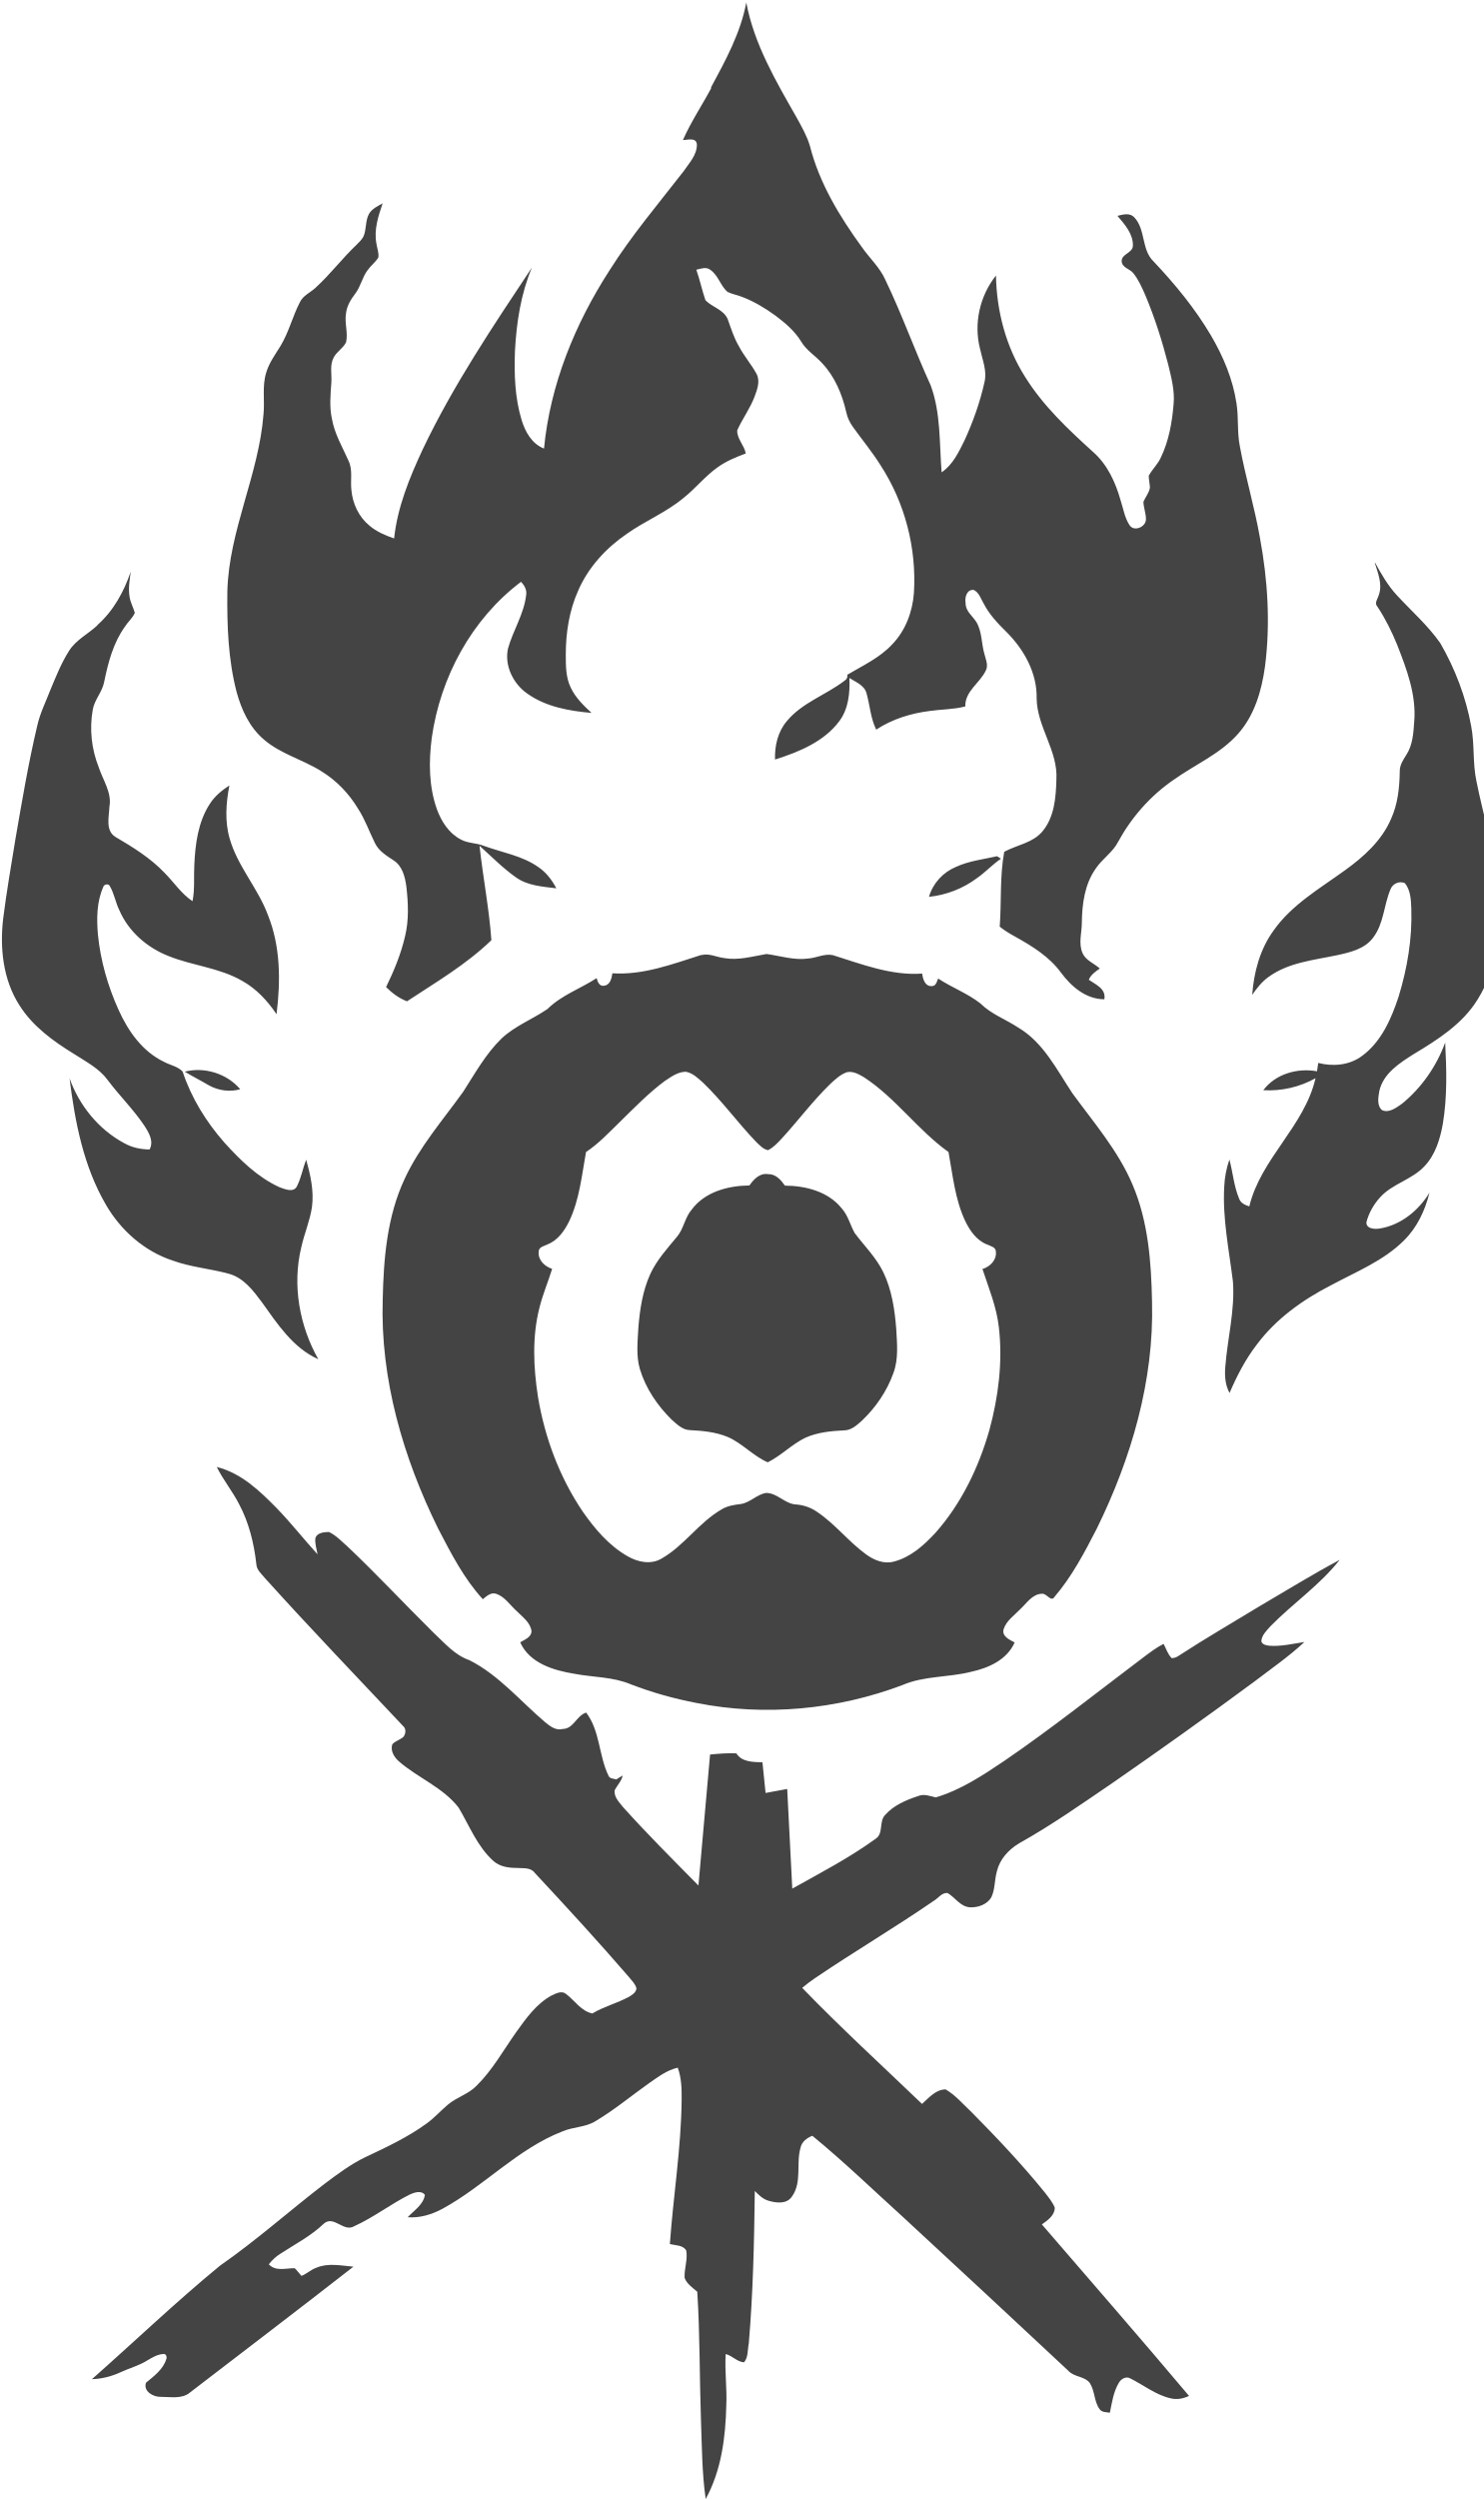
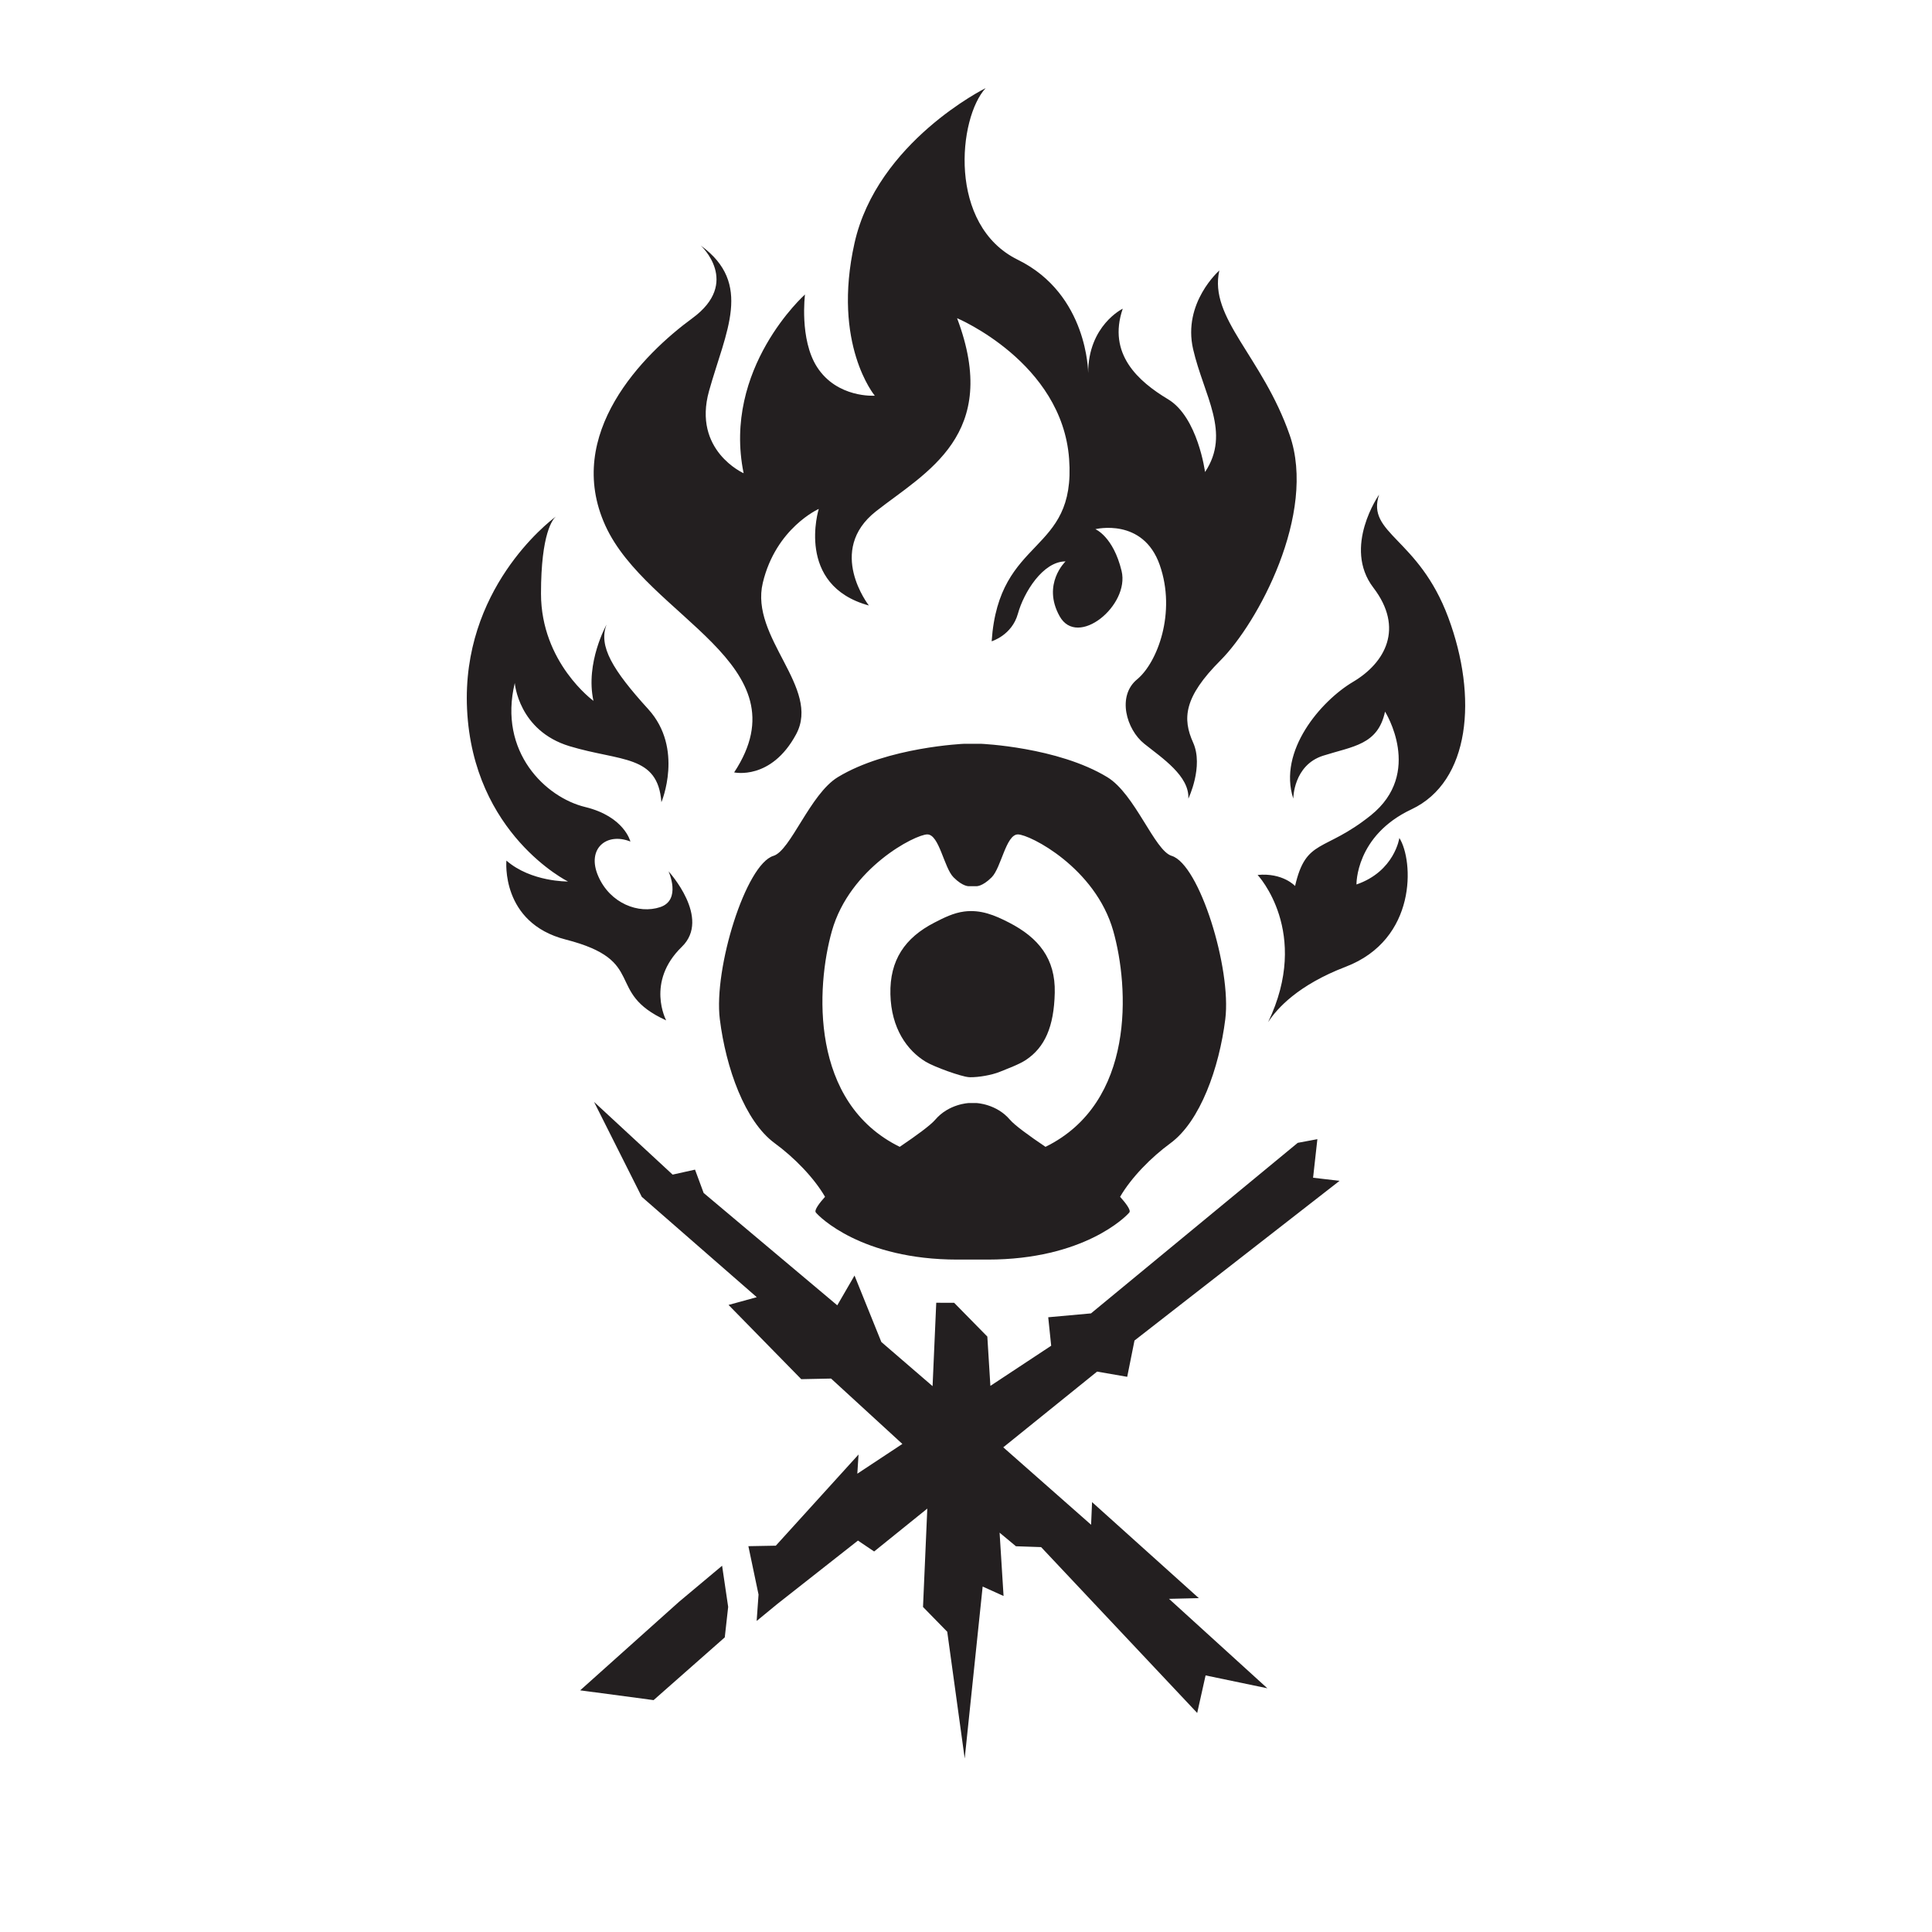
- <svg xmlns="http://www.w3.org/2000/svg" version="1.1" width="19" height="32" viewBox="0 0 19 32">
-   <path fill="#444" d="M9.106 1.121c0.187-0.346 0.38-0.699 0.453-1.089 0.1 0.535 0.381 1.010 0.647 1.477 0.064 0.117 0.132 0.235 0.169 0.364 0.121 0.475 0.381 0.902 0.667 1.295 0.098 0.14 0.228 0.257 0.298 0.415 0.213 0.442 0.377 0.906 0.581 1.352 0.131 0.355 0.11 0.741 0.14 1.113 0.143-0.097 0.218-0.257 0.292-0.406 0.11-0.24 0.2-0.491 0.257-0.749 0.035-0.145-0.027-0.286-0.057-0.426-0.083-0.324-0.004-0.677 0.204-0.939 0.008 0.456 0.128 0.913 0.374 1.299 0.23 0.37 0.551 0.671 0.872 0.962 0.184 0.162 0.287 0.392 0.352 0.623 0.034 0.105 0.051 0.219 0.113 0.313 0.058 0.088 0.207 0.023 0.21-0.072 0.002-0.077-0.031-0.151-0.032-0.228 0.025-0.061 0.073-0.114 0.083-0.181-0.002-0.051-0.015-0.101-0.015-0.152 0.044-0.083 0.117-0.148 0.155-0.234 0.102-0.212 0.144-0.448 0.163-0.681 0.017-0.173-0.029-0.343-0.069-0.51-0.078-0.302-0.172-0.6-0.293-0.887-0.043-0.097-0.086-0.197-0.153-0.281-0.044-0.057-0.143-0.069-0.15-0.151-0.005-0.099 0.142-0.106 0.144-0.202 0.004-0.152-0.106-0.273-0.198-0.382 0.069-0.017 0.155-0.042 0.213 0.016 0.151 0.156 0.091 0.416 0.249 0.567 0.275 0.291 0.531 0.602 0.735 0.947 0.158 0.269 0.282 0.563 0.328 0.873 0.029 0.182 0.006 0.368 0.043 0.549 0.072 0.393 0.188 0.776 0.257 1.17 0.101 0.542 0.135 1.1 0.065 1.648-0.043 0.311-0.135 0.63-0.35 0.868-0.227 0.254-0.548 0.389-0.821 0.584-0.296 0.203-0.539 0.479-0.71 0.793-0.069 0.136-0.206 0.219-0.289 0.346-0.14 0.199-0.173 0.45-0.176 0.687 0 0.131-0.046 0.268 0.009 0.393 0.042 0.095 0.148 0.13 0.221 0.197-0.056 0.039-0.114 0.079-0.141 0.144 0.089 0.062 0.224 0.115 0.199 0.25-0.236-0.001-0.423-0.163-0.555-0.341-0.149-0.204-0.368-0.339-0.585-0.46-0.070-0.038-0.138-0.079-0.2-0.129 0.024-0.319-0.001-0.642 0.058-0.959 0.161-0.087 0.361-0.112 0.486-0.257 0.156-0.183 0.176-0.437 0.182-0.667 0.023-0.369-0.249-0.675-0.253-1.041 0.007-0.324-0.162-0.626-0.387-0.85-0.112-0.11-0.222-0.226-0.293-0.367-0.036-0.059-0.057-0.137-0.124-0.17-0.090-0.014-0.12 0.098-0.106 0.166-0.003 0.104 0.088 0.165 0.138 0.244 0.074 0.124 0.063 0.274 0.103 0.409 0.016 0.068 0.053 0.141 0.019 0.21-0.075 0.162-0.269 0.265-0.264 0.462-0.149 0.039-0.304 0.036-0.455 0.058-0.242 0.030-0.481 0.104-0.686 0.239-0.072-0.145-0.080-0.309-0.123-0.462-0.026-0.106-0.138-0.146-0.22-0.199 0.007 0.191-0.011 0.395-0.13 0.553-0.197 0.264-0.518 0.394-0.823 0.491-0.006-0.175 0.036-0.358 0.153-0.494 0.196-0.236 0.5-0.333 0.738-0.516 0.028-0.017 0.041-0.044 0.035-0.076 0.198-0.117 0.413-0.216 0.572-0.386 0.172-0.176 0.263-0.418 0.281-0.66 0.036-0.572-0.114-1.155-0.428-1.637-0.106-0.17-0.234-0.324-0.351-0.487-0.041-0.057-0.073-0.121-0.087-0.19-0.053-0.231-0.147-0.459-0.313-0.633-0.086-0.094-0.2-0.162-0.265-0.273-0.082-0.135-0.204-0.238-0.329-0.332-0.132-0.096-0.274-0.182-0.427-0.24-0.062-0.025-0.13-0.035-0.189-0.065-0.091-0.081-0.118-0.215-0.222-0.284-0.053-0.039-0.119-0.012-0.176 0.001 0.045 0.129 0.073 0.263 0.117 0.391 0.086 0.089 0.234 0.119 0.285 0.242 0.042 0.117 0.079 0.238 0.143 0.346 0.065 0.125 0.159 0.231 0.226 0.354 0.050 0.093 0.009 0.2-0.025 0.292-0.057 0.152-0.156 0.283-0.222 0.431-0.006 0.108 0.091 0.191 0.109 0.297-0.125 0.046-0.251 0.098-0.359 0.176-0.163 0.115-0.287 0.275-0.443 0.397-0.22 0.183-0.488 0.29-0.72 0.455-0.268 0.182-0.495 0.43-0.624 0.727-0.115 0.256-0.159 0.539-0.159 0.818-0 0.144-0.001 0.296 0.065 0.428 0.060 0.127 0.163 0.226 0.265 0.321-0.287-0.025-0.586-0.078-0.824-0.248-0.18-0.126-0.293-0.356-0.247-0.574 0.064-0.233 0.206-0.444 0.233-0.687 0.012-0.066-0.022-0.124-0.065-0.17-0.634 0.477-1.035 1.224-1.144 2-0.039 0.303-0.038 0.62 0.066 0.912 0.057 0.156 0.153 0.308 0.305 0.387 0.090 0.051 0.199 0.043 0.293 0.081 0.236 0.087 0.495 0.126 0.704 0.275 0.099 0.067 0.173 0.165 0.228 0.27-0.177-0.022-0.368-0.033-0.517-0.14-0.169-0.119-0.314-0.267-0.467-0.405 0.044 0.404 0.123 0.804 0.152 1.209-0.321 0.311-0.71 0.538-1.081 0.783-0.103-0.039-0.191-0.106-0.268-0.182 0.101-0.208 0.191-0.424 0.243-0.65 0.051-0.208 0.041-0.426 0.017-0.637-0.017-0.124-0.051-0.265-0.164-0.336-0.091-0.060-0.189-0.119-0.238-0.22-0.073-0.147-0.127-0.304-0.217-0.442-0.116-0.193-0.276-0.36-0.468-0.478-0.238-0.151-0.524-0.221-0.74-0.409-0.181-0.154-0.284-0.377-0.346-0.602-0.111-0.422-0.125-0.862-0.12-1.295 0.020-0.779 0.403-1.491 0.463-2.265 0.018-0.178-0.020-0.362 0.035-0.535 0.036-0.124 0.114-0.229 0.181-0.338 0.108-0.176 0.155-0.38 0.25-0.563 0.040-0.086 0.134-0.123 0.2-0.185 0.187-0.17 0.34-0.374 0.523-0.548 0.034-0.034 0.070-0.067 0.092-0.11 0.039-0.091 0.022-0.198 0.069-0.286 0.037-0.067 0.111-0.101 0.176-0.137-0.056 0.164-0.113 0.338-0.080 0.513 0.008 0.060 0.034 0.119 0.025 0.18-0.037 0.061-0.096 0.104-0.137 0.162-0.070 0.091-0.088 0.209-0.158 0.3-0.057 0.075-0.109 0.158-0.119 0.254-0.021 0.123 0.028 0.247 0.001 0.369-0.037 0.077-0.12 0.12-0.159 0.196-0.054 0.099-0.022 0.216-0.030 0.323-0.011 0.153-0.026 0.309 0.007 0.46 0.033 0.193 0.135 0.363 0.213 0.539 0.057 0.118 0.022 0.251 0.037 0.376 0.015 0.172 0.094 0.341 0.228 0.452 0.092 0.080 0.205 0.127 0.319 0.167 0.042-0.399 0.196-0.775 0.364-1.136 0.39-0.821 0.899-1.577 1.401-2.333-0.142 0.338-0.198 0.705-0.217 1.068-0.011 0.296-0.002 0.598 0.085 0.884 0.046 0.151 0.131 0.305 0.287 0.366 0.078-0.817 0.396-1.596 0.839-2.282 0.282-0.447 0.625-0.852 0.949-1.269 0.071-0.105 0.173-0.21 0.17-0.344-0.008-0.093-0.118-0.057-0.179-0.055 0.102-0.233 0.246-0.446 0.365-0.67zM17.61 7.209c0.039 0.13 0.099 0.27 0.052 0.406-0.013 0.051-0.064 0.106-0.018 0.155 0.101 0.152 0.182 0.317 0.251 0.485 0.123 0.314 0.249 0.645 0.219 0.988-0.010 0.144-0.019 0.298-0.101 0.423-0.041 0.065-0.086 0.133-0.084 0.213-0.003 0.207-0.025 0.417-0.112 0.608-0.119 0.277-0.35 0.485-0.591 0.658-0.322 0.233-0.68 0.439-0.913 0.77-0.174 0.239-0.253 0.533-0.274 0.825 0.058-0.085 0.123-0.168 0.208-0.229 0.255-0.187 0.58-0.216 0.881-0.28 0.166-0.036 0.351-0.079 0.458-0.222 0.139-0.179 0.138-0.416 0.223-0.618 0.026-0.074 0.112-0.115 0.186-0.082 0.073 0.091 0.078 0.214 0.082 0.326 0.013 0.382-0.051 0.763-0.163 1.128-0.093 0.282-0.221 0.577-0.468 0.758-0.16 0.12-0.372 0.139-0.561 0.090-0.006 0.035-0.011 0.071-0.016 0.107-0.251-0.046-0.532 0.034-0.688 0.242 0.233 0.014 0.466-0.040 0.669-0.153-0.142 0.616-0.701 1.028-0.848 1.641-0.053-0.017-0.11-0.041-0.13-0.098-0.068-0.16-0.080-0.336-0.125-0.502-0.038 0.111-0.061 0.226-0.066 0.343-0.024 0.409 0.061 0.813 0.111 1.217 0.028 0.369-0.070 0.732-0.098 1.098-0.009 0.113-0.001 0.23 0.055 0.331 0.094-0.219 0.204-0.432 0.35-0.621 0.245-0.328 0.586-0.572 0.949-0.758 0.321-0.173 0.673-0.312 0.935-0.574 0.169-0.166 0.271-0.386 0.327-0.612-0.14 0.23-0.37 0.418-0.642 0.46-0.062 0.010-0.171 0.003-0.166-0.082 0.031-0.119 0.094-0.229 0.177-0.32 0.159-0.175 0.411-0.225 0.57-0.4 0.138-0.147 0.197-0.346 0.232-0.54 0.057-0.343 0.048-0.693 0.030-1.040-0.111 0.302-0.302 0.579-0.553 0.783-0.072 0.050-0.164 0.123-0.255 0.083-0.070-0.059-0.049-0.165-0.036-0.244 0.050-0.227 0.26-0.36 0.444-0.476 0.306-0.184 0.621-0.384 0.813-0.694 0.273-0.429 0.296-0.96 0.254-1.452-0.035-0.459-0.178-0.898-0.267-1.348-0.050-0.232-0.022-0.471-0.067-0.703-0.068-0.374-0.206-0.735-0.396-1.064-0.159-0.227-0.369-0.41-0.556-0.613-0.115-0.124-0.199-0.27-0.279-0.417zM1.249 8.006c-0.118 0.111-0.273 0.185-0.362 0.324-0.1 0.156-0.169 0.33-0.24 0.5-0.060 0.155-0.135 0.304-0.171 0.467-0.113 0.477-0.194 0.961-0.278 1.445-0.055 0.339-0.114 0.677-0.157 1.017-0.045 0.38-0.003 0.786 0.208 1.114 0.169 0.269 0.433 0.46 0.701 0.624 0.152 0.099 0.321 0.184 0.43 0.334 0.149 0.199 0.329 0.375 0.468 0.582 0.058 0.089 0.125 0.2 0.068 0.306-0.112-0.001-0.224-0.024-0.322-0.079-0.329-0.175-0.579-0.483-0.703-0.832 0.069 0.559 0.179 1.129 0.467 1.621 0.189 0.326 0.49 0.593 0.852 0.712 0.232 0.085 0.482 0.104 0.719 0.169 0.191 0.051 0.314 0.216 0.426 0.366 0.199 0.278 0.397 0.584 0.722 0.729-0.242-0.428-0.335-0.948-0.219-1.429 0.038-0.176 0.112-0.343 0.138-0.521 0.027-0.205-0.019-0.409-0.075-0.605-0.043 0.112-0.063 0.233-0.118 0.341-0.044 0.086-0.155 0.035-0.222 0.012-0.279-0.127-0.502-0.346-0.705-0.57-0.235-0.267-0.426-0.574-0.537-0.912-0.063-0.066-0.158-0.081-0.236-0.123-0.278-0.132-0.462-0.394-0.584-0.666-0.139-0.306-0.232-0.633-0.265-0.967-0.017-0.203-0.016-0.418 0.069-0.608 0.008-0.033 0.065-0.046 0.082-0.013 0.058 0.096 0.073 0.209 0.123 0.31 0.117 0.274 0.358 0.483 0.635 0.59 0.307 0.123 0.648 0.148 0.937 0.315 0.183 0.101 0.327 0.257 0.442 0.428 0.053-0.423 0.052-0.867-0.11-1.269-0.127-0.344-0.389-0.624-0.49-0.979-0.065-0.222-0.047-0.457-0.004-0.681-0.098 0.063-0.19 0.139-0.252 0.238-0.149 0.23-0.185 0.511-0.197 0.778-0.009 0.155 0.008 0.312-0.023 0.466-0.143-0.095-0.238-0.242-0.357-0.362-0.182-0.192-0.409-0.331-0.635-0.464-0.126-0.083-0.077-0.255-0.073-0.38 0.035-0.184-0.082-0.341-0.136-0.508-0.093-0.233-0.121-0.49-0.077-0.737 0.021-0.129 0.122-0.227 0.146-0.356 0.051-0.248 0.116-0.501 0.267-0.71 0.038-0.061 0.098-0.109 0.126-0.176-0.020-0.069-0.056-0.132-0.067-0.203-0.019-0.109-0-0.218 0.015-0.325-0.087 0.256-0.222 0.504-0.428 0.685zM12.244 11.101c-0.166 0.069-0.296 0.211-0.345 0.383 0.222-0.023 0.436-0.106 0.614-0.239 0.109-0.075 0.198-0.175 0.308-0.249-0.017-0.011-0.034-0.022-0.050-0.032-0.177 0.040-0.361 0.060-0.527 0.137zM8.522 13.838c0.079-0.053 0.164-0.114 0.263-0.114 0.088 0.016 0.155 0.082 0.219 0.139 0.248 0.237 0.448 0.518 0.686 0.764 0.043 0.040 0.086 0.090 0.148 0.101 0.064-0.032 0.114-0.085 0.163-0.136 0.217-0.234 0.407-0.493 0.637-0.715 0.062-0.057 0.127-0.119 0.209-0.147 0.078-0.018 0.153 0.026 0.219 0.064 0.407 0.266 0.69 0.677 1.083 0.958 0.055 0.297 0.083 0.604 0.213 0.881 0.060 0.125 0.146 0.251 0.281 0.303 0.043 0.022 0.112 0.030 0.113 0.093 0.011 0.107-0.076 0.192-0.172 0.221 0.081 0.245 0.181 0.486 0.21 0.745 0.051 0.441-0.005 0.889-0.121 1.316-0.137 0.48-0.359 0.943-0.693 1.319-0.146 0.157-0.316 0.311-0.53 0.366-0.129 0.036-0.26-0.020-0.362-0.096-0.225-0.165-0.397-0.392-0.631-0.546-0.077-0.052-0.167-0.082-0.259-0.089-0.143-0.006-0.238-0.145-0.382-0.148-0.124 0.017-0.21 0.129-0.334 0.143-0.082 0.010-0.166 0.023-0.238 0.067-0.291 0.167-0.479 0.465-0.771 0.631-0.136 0.081-0.305 0.045-0.434-0.030-0.239-0.136-0.42-0.35-0.575-0.572-0.297-0.439-0.486-0.946-0.573-1.467-0.059-0.38-0.077-0.774 0.020-1.149 0.042-0.168 0.11-0.327 0.161-0.492-0.095-0.031-0.183-0.113-0.172-0.22-0-0.062 0.069-0.071 0.112-0.093 0.134-0.052 0.22-0.177 0.28-0.3 0.131-0.277 0.16-0.586 0.214-0.883 0.161-0.107 0.293-0.249 0.431-0.383 0.188-0.184 0.372-0.375 0.585-0.532zM8.983 12.228c-0.369 0.117-0.745 0.261-1.139 0.235-0.010 0.063-0.027 0.149-0.105 0.159-0.061 0.013-0.085-0.051-0.097-0.097-0.207 0.135-0.45 0.218-0.629 0.395-0.193 0.132-0.418 0.217-0.59 0.379-0.202 0.197-0.339 0.446-0.49 0.681-0.261 0.363-0.56 0.705-0.749 1.113-0.227 0.483-0.271 1.024-0.282 1.55-0.032 1.018 0.262 2.021 0.709 2.929 0.165 0.317 0.33 0.641 0.573 0.906 0.049-0.039 0.106-0.094 0.175-0.068 0.11 0.039 0.174 0.145 0.259 0.22 0.074 0.076 0.176 0.145 0.19 0.258-0.003 0.079-0.088 0.107-0.145 0.142 0.119 0.267 0.427 0.36 0.694 0.403 0.24 0.046 0.494 0.038 0.723 0.135 0.272 0.105 0.555 0.184 0.842 0.239 0.877 0.174 1.801 0.086 2.636-0.229 0.279-0.121 0.592-0.096 0.883-0.171 0.223-0.048 0.459-0.155 0.555-0.375-0.064-0.035-0.167-0.078-0.141-0.17 0.035-0.109 0.135-0.175 0.211-0.254 0.083-0.076 0.154-0.195 0.279-0.2 0.064-0.008 0.117 0.117 0.165 0.036 0.222-0.26 0.382-0.566 0.537-0.867 0.443-0.901 0.736-1.897 0.709-2.907-0.010-0.509-0.048-1.032-0.252-1.506-0.184-0.432-0.495-0.79-0.769-1.166-0.2-0.301-0.37-0.649-0.693-0.84-0.159-0.105-0.345-0.171-0.482-0.307-0.166-0.131-0.368-0.205-0.544-0.321-0.016 0.037-0.026 0.098-0.080 0.097-0.088 0.007-0.116-0.091-0.124-0.16-0.395 0.028-0.773-0.12-1.143-0.236-0.108-0.024-0.211 0.036-0.318 0.043-0.18 0.025-0.356-0.034-0.532-0.058-0.18 0.030-0.361 0.085-0.545 0.052-0.097-0.012-0.192-0.064-0.29-0.038zM2.367 13.723c0.099 0.061 0.206 0.114 0.307 0.174 0.122 0.068 0.267 0.089 0.403 0.051-0.168-0.2-0.46-0.291-0.71-0.225zM9.6 15.18c-0.273 0.002-0.572 0.081-0.741 0.31-0.088 0.102-0.101 0.245-0.188 0.347-0.124 0.15-0.258 0.297-0.341 0.475-0.098 0.215-0.134 0.451-0.153 0.684-0.009 0.178-0.032 0.361 0.019 0.535 0.074 0.246 0.223 0.466 0.405 0.646 0.068 0.059 0.139 0.133 0.236 0.136 0.164 0.008 0.33 0.024 0.483 0.087 0.188 0.081 0.327 0.245 0.514 0.325 0.172-0.086 0.308-0.23 0.48-0.314 0.156-0.070 0.329-0.087 0.498-0.095 0.093-0 0.164-0.068 0.229-0.125 0.178-0.17 0.321-0.379 0.403-0.611 0.066-0.178 0.046-0.372 0.036-0.557-0.019-0.249-0.056-0.503-0.165-0.73-0.091-0.189-0.242-0.337-0.367-0.503-0.059-0.104-0.085-0.227-0.168-0.318-0.172-0.215-0.461-0.288-0.726-0.29-0.051-0.072-0.117-0.15-0.216-0.147-0.107-0.017-0.184 0.066-0.239 0.145zM2.776 18.784c0.082 0.166 0.201 0.31 0.285 0.474 0.127 0.237 0.192 0.502 0.222 0.768 0.003 0.079 0.070 0.131 0.116 0.188 0.576 0.639 1.173 1.259 1.762 1.886 0.044 0.034 0.038 0.102 0.005 0.142-0.043 0.037-0.103 0.051-0.141 0.094-0.028 0.083 0.025 0.168 0.087 0.221 0.243 0.211 0.564 0.332 0.763 0.591 0.137 0.231 0.237 0.493 0.44 0.678 0.080 0.075 0.193 0.093 0.299 0.093 0.080 0.008 0.181-0.012 0.235 0.063 0.41 0.44 0.817 0.883 1.21 1.338 0.034 0.044 0.080 0.085 0.093 0.142-0.005 0.053-0.056 0.083-0.097 0.108-0.151 0.082-0.321 0.124-0.468 0.213-0.145-0.032-0.224-0.164-0.334-0.248-0.057-0.050-0.132-0.009-0.189 0.018-0.194 0.106-0.325 0.291-0.451 0.467-0.165 0.232-0.304 0.487-0.51 0.689-0.104 0.108-0.255 0.146-0.367 0.242-0.093 0.078-0.173 0.17-0.272 0.241-0.244 0.178-0.519 0.305-0.791 0.434-0.183 0.089-0.346 0.211-0.508 0.332-0.453 0.347-0.878 0.728-1.347 1.054-0.565 0.464-1.093 0.97-1.641 1.454 0.126-0.004 0.249-0.035 0.363-0.087 0.116-0.055 0.243-0.086 0.351-0.156 0.060-0.035 0.123-0.073 0.194-0.079 0.042-0.010 0.058 0.035 0.044 0.068-0.042 0.131-0.158 0.215-0.259 0.299-0.038 0.11 0.093 0.184 0.188 0.181 0.125-0.001 0.272 0.032 0.376-0.056 0.698-0.537 1.399-1.069 2.093-1.611-0.158-0.013-0.324-0.051-0.476 0.014-0.069 0.024-0.122 0.078-0.19 0.104-0.030-0.032-0.054-0.069-0.086-0.098-0.113-0.002-0.243 0.045-0.332-0.050 0.041-0.052 0.089-0.099 0.146-0.134 0.19-0.124 0.394-0.229 0.559-0.387 0.128-0.112 0.253 0.115 0.389 0.033 0.25-0.113 0.469-0.285 0.714-0.407 0.057-0.026 0.147-0.055 0.191 0.006-0.018 0.125-0.139 0.198-0.22 0.286 0.156 0.012 0.309-0.035 0.445-0.108 0.537-0.292 0.96-0.767 1.537-0.991 0.138-0.060 0.299-0.051 0.428-0.134 0.241-0.144 0.456-0.324 0.685-0.486 0.113-0.078 0.226-0.165 0.364-0.196 0.048 0.13 0.051 0.27 0.050 0.407-0.006 0.62-0.107 1.234-0.151 1.851 0.070 0.019 0.169 0.011 0.21 0.084 0.021 0.116-0.028 0.233-0.021 0.35 0.028 0.077 0.102 0.125 0.162 0.177 0.035 0.543 0.028 1.087 0.047 1.63 0.013 0.342 0.012 0.685 0.061 1.024 0.201-0.366 0.255-0.791 0.264-1.202 0.010-0.218-0.022-0.436-0.008-0.654 0.085 0.021 0.146 0.1 0.235 0.106 0.056-0.064 0.044-0.163 0.061-0.242 0.055-0.649 0.069-1.301 0.077-1.952 0.050 0.050 0.102 0.103 0.173 0.124 0.101 0.030 0.234 0.048 0.302-0.052 0.133-0.183 0.051-0.423 0.111-0.627 0.016-0.077 0.082-0.124 0.151-0.152 0.403 0.331 0.778 0.693 1.164 1.043 0.708 0.653 1.412 1.31 2.116 1.967 0.073 0.082 0.207 0.067 0.274 0.156 0.066 0.101 0.053 0.235 0.125 0.334 0.029 0.043 0.086 0.039 0.132 0.046 0.027-0.13 0.045-0.267 0.115-0.383 0.028-0.050 0.093-0.088 0.148-0.055 0.17 0.084 0.323 0.21 0.512 0.253 0.081 0.022 0.165 0.005 0.239-0.030-0.621-0.738-1.256-1.465-1.885-2.196 0.073-0.052 0.166-0.115 0.165-0.215-0.030-0.075-0.084-0.137-0.132-0.2-0.292-0.359-0.611-0.697-0.937-1.026-0.107-0.099-0.202-0.215-0.329-0.288-0.127 0.001-0.215 0.108-0.302 0.186-0.514-0.493-1.040-0.974-1.535-1.486 0.053-0.045 0.108-0.087 0.166-0.126 0.499-0.338 1.020-0.645 1.517-0.987 0.059-0.033 0.106-0.111 0.18-0.101 0.096 0.056 0.16 0.171 0.281 0.182 0.105 0.007 0.227-0.035 0.28-0.131 0.048-0.104 0.039-0.222 0.070-0.331 0.037-0.154 0.151-0.278 0.286-0.358 0.415-0.232 0.804-0.506 1.196-0.773 0.611-0.423 1.216-0.854 1.814-1.296 0.217-0.166 0.443-0.321 0.643-0.508-0.148 0.022-0.297 0.059-0.448 0.048-0.039-0.005-0.093-0.013-0.104-0.058 0.005-0.078 0.067-0.135 0.116-0.191 0.287-0.293 0.633-0.527 0.888-0.851-0.353 0.188-0.692 0.398-1.037 0.6-0.343 0.209-0.691 0.41-1.028 0.63-0.027 0.018-0.056 0.028-0.087 0.029-0.051-0.051-0.071-0.122-0.104-0.183-0.092 0.046-0.173 0.109-0.255 0.17-0.592 0.446-1.172 0.909-1.785 1.328-0.275 0.185-0.556 0.372-0.878 0.468-0.074-0.017-0.151-0.049-0.227-0.017-0.154 0.051-0.313 0.118-0.422 0.242-0.083 0.087-0.015 0.241-0.126 0.308-0.334 0.242-0.703 0.434-1.063 0.635-0.021-0.425-0.043-0.851-0.065-1.276-0.092 0.017-0.184 0.034-0.277 0.051-0.014-0.131-0.027-0.262-0.040-0.392-0.118-0.005-0.264-0.001-0.334-0.115-0.113-0.005-0.225 0.004-0.337 0.015-0.050 0.559-0.099 1.118-0.149 1.677-0.326-0.33-0.655-0.658-0.965-1.003-0.049-0.063-0.122-0.132-0.107-0.219 0.033-0.063 0.087-0.115 0.102-0.186-0.028 0.016-0.055 0.032-0.082 0.050-0.033-0.012-0.081-0.007-0.098-0.044-0.128-0.258-0.108-0.576-0.288-0.812-0.126 0.039-0.16 0.209-0.303 0.21-0.088 0.023-0.162-0.038-0.225-0.089-0.317-0.269-0.59-0.601-0.967-0.792-0.19-0.065-0.32-0.222-0.462-0.354-0.368-0.363-0.72-0.742-1.096-1.098-0.077-0.067-0.148-0.146-0.242-0.19-0.062 0.002-0.149 0.008-0.173 0.076-0.010 0.071 0.016 0.141 0.027 0.21-0.177-0.194-0.339-0.401-0.522-0.59-0.217-0.221-0.456-0.451-0.768-0.528z" />
+ <svg xmlns="http://www.w3.org/2000/svg" version="1.2" baseProfile="tiny" id="Layer_1" x="0px" y="0px" viewBox="0 0 100 100" overflow="visible" xml:space="preserve">
+   <path id="Gruul" fill="#231F20" d="M73.058,41.891c-2.904,1.364-2.847,3.889-2.847,3.889  c1.973-0.679,2.22-2.407,2.22-2.407c0.74,1.172,0.927,5.246-2.776,6.666  c-2.465,0.943-3.56,2.16-4.019,2.87c2.238-4.662-0.542-7.622-0.542-7.622  c1.307-0.124,1.939,0.572,1.939,0.572c0.572-2.492,1.493-1.715,3.918-3.656  c2.745-2.199,0.738-5.37,0.738-5.37c-0.369,1.728-1.664,1.791-3.208,2.283  C66.94,39.609,66.94,41.338,66.94,41.338c-0.803-2.47,1.43-5.059,3.095-6.046  c1.667-0.988,2.654-2.778,1.05-4.875c-1.604-2.099,0.297-4.816,0.297-4.816  c-0.679,2.035,2.038,2.222,3.579,6.355C76.503,36.09,76.097,40.461,73.058,41.891 M37.999,39.979  c0,0,1.914,0.432,3.208-1.973c1.296-2.407-2.405-4.999-1.725-7.837  c0.677-2.841,2.897-3.827,2.897-3.827s-1.233,3.95,2.594,4.999c0,0-2.223-2.839,0.369-4.877  c2.592-2.033,6.481-3.948,4.196-9.995c0,0,5.43,2.283,5.799,7.28  c0.371,5.001-3.639,3.95-4.009,9.444c0,0,1.048-0.31,1.357-1.422  c0.308-1.111,1.296-2.713,2.468-2.713c0,0-1.235,1.172-0.308,2.836  c0.925,1.669,3.64-0.553,3.208-2.342c-0.432-1.789-1.357-2.162-1.357-2.162s2.468-0.616,3.332,1.854  c0.864,2.467-0.126,5.059-1.174,5.921c-1.048,0.864-0.553,2.591,0.372,3.331  c0.925,0.74,2.344,1.669,2.283,2.842c0,0,0.801-1.667,0.247-2.902  c-0.555-1.233-0.493-2.346,1.417-4.256c1.915-1.914,4.999-7.59,3.581-11.664  c-1.42-4.072-4.196-6.047-3.642-8.515c0,0-1.91,1.667-1.356,4.074  c0.555,2.405,1.973,4.319,0.617,6.357c0,0-0.372-2.841-1.914-3.766  c-1.543-0.925-3.147-2.346-2.346-4.688c0,0-1.79,0.863-1.79,3.331c0,0,0-4.074-3.64-5.863  c-3.642-1.788-3.086-7.342-1.667-8.885c0,0-5.615,2.778-6.787,8.022  c-1.172,5.244,1.05,7.898,1.05,7.898s-1.949,0.142-2.994-1.491  c-0.914-1.432-0.619-3.747-0.619-3.747s-4.285,3.819-3.176,9.251c0,0-2.652-1.174-1.79-4.258  c0.864-3.087,2.284-5.556-0.43-7.529c0,0,2.097,1.91-0.432,3.763  c-2.531,1.851-6.666,5.986-4.504,10.737C33.494,31.957,41.702,34.365,37.999,39.979 M28.772,26.736  c0.018-0.015,0.032-0.024,0.032-0.024S28.791,26.719,28.772,26.736 M34.482,52.815  c0,0-1.067-1.988,0.809-3.808c1.536-1.488-0.687-3.906-0.687-3.906s0.68,1.482-0.432,1.851  c-1.111,0.372-2.592-0.184-3.208-1.604c-0.617-1.419,0.432-2.283,1.665-1.79  c0,0-0.308-1.295-2.344-1.788c-2.038-0.495-4.504-2.839-3.64-6.418c0,0,0.185,2.468,2.836,3.271  c2.655,0.8,4.569,0.43,4.753,2.899c0,0,1.174-2.776-0.679-4.814  c-1.851-2.035-2.591-3.269-2.159-4.38c0,0-1.111,1.975-0.679,3.948c0,0-2.715-1.973-2.715-5.552  c0-3.14,0.617-3.858,0.769-3.987c-0.413,0.306-4.89,3.789-4.596,9.971  c0.31,6.481,5.223,8.918,5.223,8.918s-1.907,0.031-3.186-1.082c0,0-0.31,3.221,3.07,4.087  C33.576,49.731,31.247,51.346,34.482,52.815 M35.143,82.912l-5.114,4.58l3.801,0.506l3.684-3.248  l0.176-1.577l-0.314-2.131L35.143,82.912z M58.344,71.264l0.377-1.878l10.614-8.266l-1.37-0.161  l0.222-1.996l-1.016,0.19l-10.702,8.828l-2.213,0.2l0.153,1.474l-3.147,2.078l-0.158-2.552  l-1.717-1.748l-0.927-0.003l-0.19,4.317l-2.652-2.286l-1.388-3.439l-0.893,1.541l-6.916-5.815  l-0.447-1.208l-1.159,0.258l-4.067-3.764l2.47,4.914l5.952,5.194l-1.461,0.401l3.764,3.843  l1.543-0.032l3.69,3.384L44.375,76.278l0.063-0.993l-4.282,4.719l-1.42,0.026l0.526,2.504  l-0.098,1.367l1.059-0.871l4.184-3.29l0.838,0.564l2.752-2.22l-0.222,5.093l1.254,1.282  l0.904,6.56l0.929-8.899l1.082,0.488l-0.205-3.277l0.846,0.703l1.303,0.044l8.079,8.585l0.434-1.944  l3.197,0.666l-5.09-4.629l1.543-0.037l-5.526-4.97l-0.05,1.172l-4.546-4.008l4.856-3.919  L58.344,71.264z M57.976,61.946c0.261,0.292,0.576,0.684,0.479,0.809  c-0.16,0.205-2.355,2.441-7.334,2.441H49.559c-4.978,0-7.176-2.236-7.334-2.441  c-0.095-0.126,0.218-0.518,0.479-0.809c-0.58-0.995-1.593-2.033-2.607-2.775  c-1.543-1.132-2.525-3.895-2.839-6.418c-0.327-2.626,1.345-8.022,2.776-8.454  c0.887-0.269,1.896-3.2,3.332-4.074c2.573-1.562,6.541-1.727,6.541-1.727h0.864  c0,0,3.971,0.164,6.542,1.727c1.44,0.874,2.446,3.805,3.332,4.074  c1.433,0.432,3.103,5.828,2.776,8.454c-0.316,2.523-1.296,5.286-2.837,6.418  C59.571,59.913,58.555,60.951,57.976,61.946 M57.622,48.185c-0.925-3.269-4.321-4.996-4.936-4.996  c-0.617,0-0.863,1.727-1.357,2.22c-0.495,0.495-0.803,0.461-0.803,0.461h-0.369  c0,0-0.31,0.034-0.803-0.461c-0.493-0.493-0.74-2.22-1.356-2.22c-0.617,0-4.013,1.727-4.938,4.996  c-0.822,2.91-1.153,8.886,3.51,11.175c0.854-0.577,1.593-1.116,1.838-1.404  c0.701-0.822,1.728-0.862,1.728-0.862h0.411c0,0,1.029,0.04,1.727,0.862  c0.247,0.289,0.985,0.827,1.841,1.404C58.776,57.071,58.444,51.094,57.622,48.185 M52.231,47.754  c-0.745-0.384-1.467-0.684-2.323-0.574c-0.553,0.071-1.053,0.321-1.543,0.574  c-1.524,0.784-2.318,1.938-2.278,3.706c0.04,1.77,0.867,2.913,1.825,3.494  c0.458,0.277,1.825,0.764,2.22,0.798c0.029,0.002,0.056,0.003,0.085,0.005  c0.445,0.006,1.12-0.113,1.525-0.277c0.401-0.166,1.001-0.379,1.364-0.621  c0.967-0.646,1.448-1.704,1.488-3.473C54.636,49.618,53.752,48.538,52.231,47.754" />
</svg>
